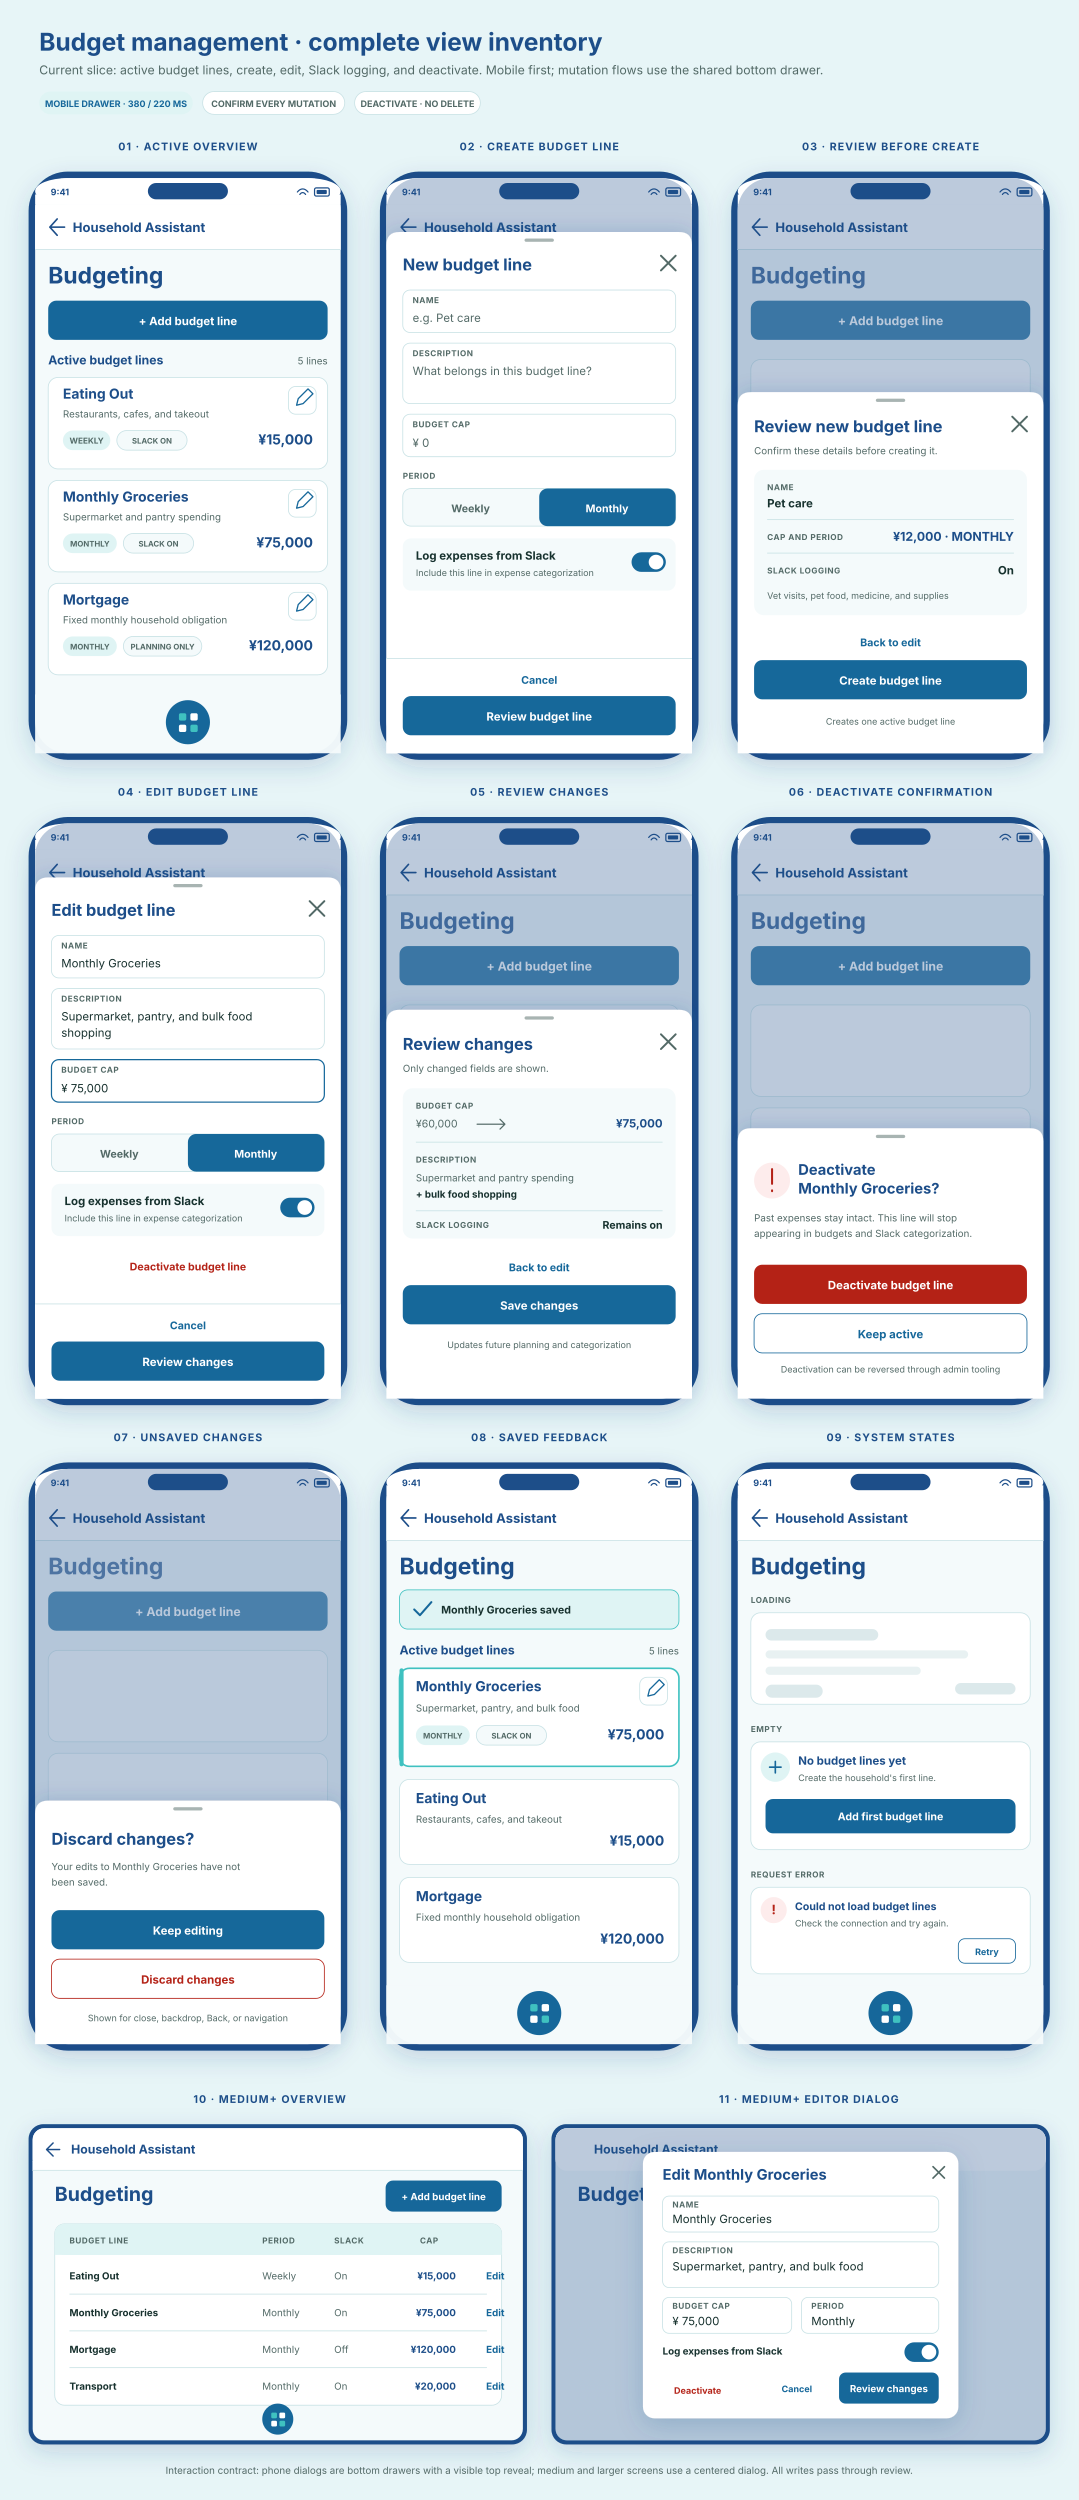
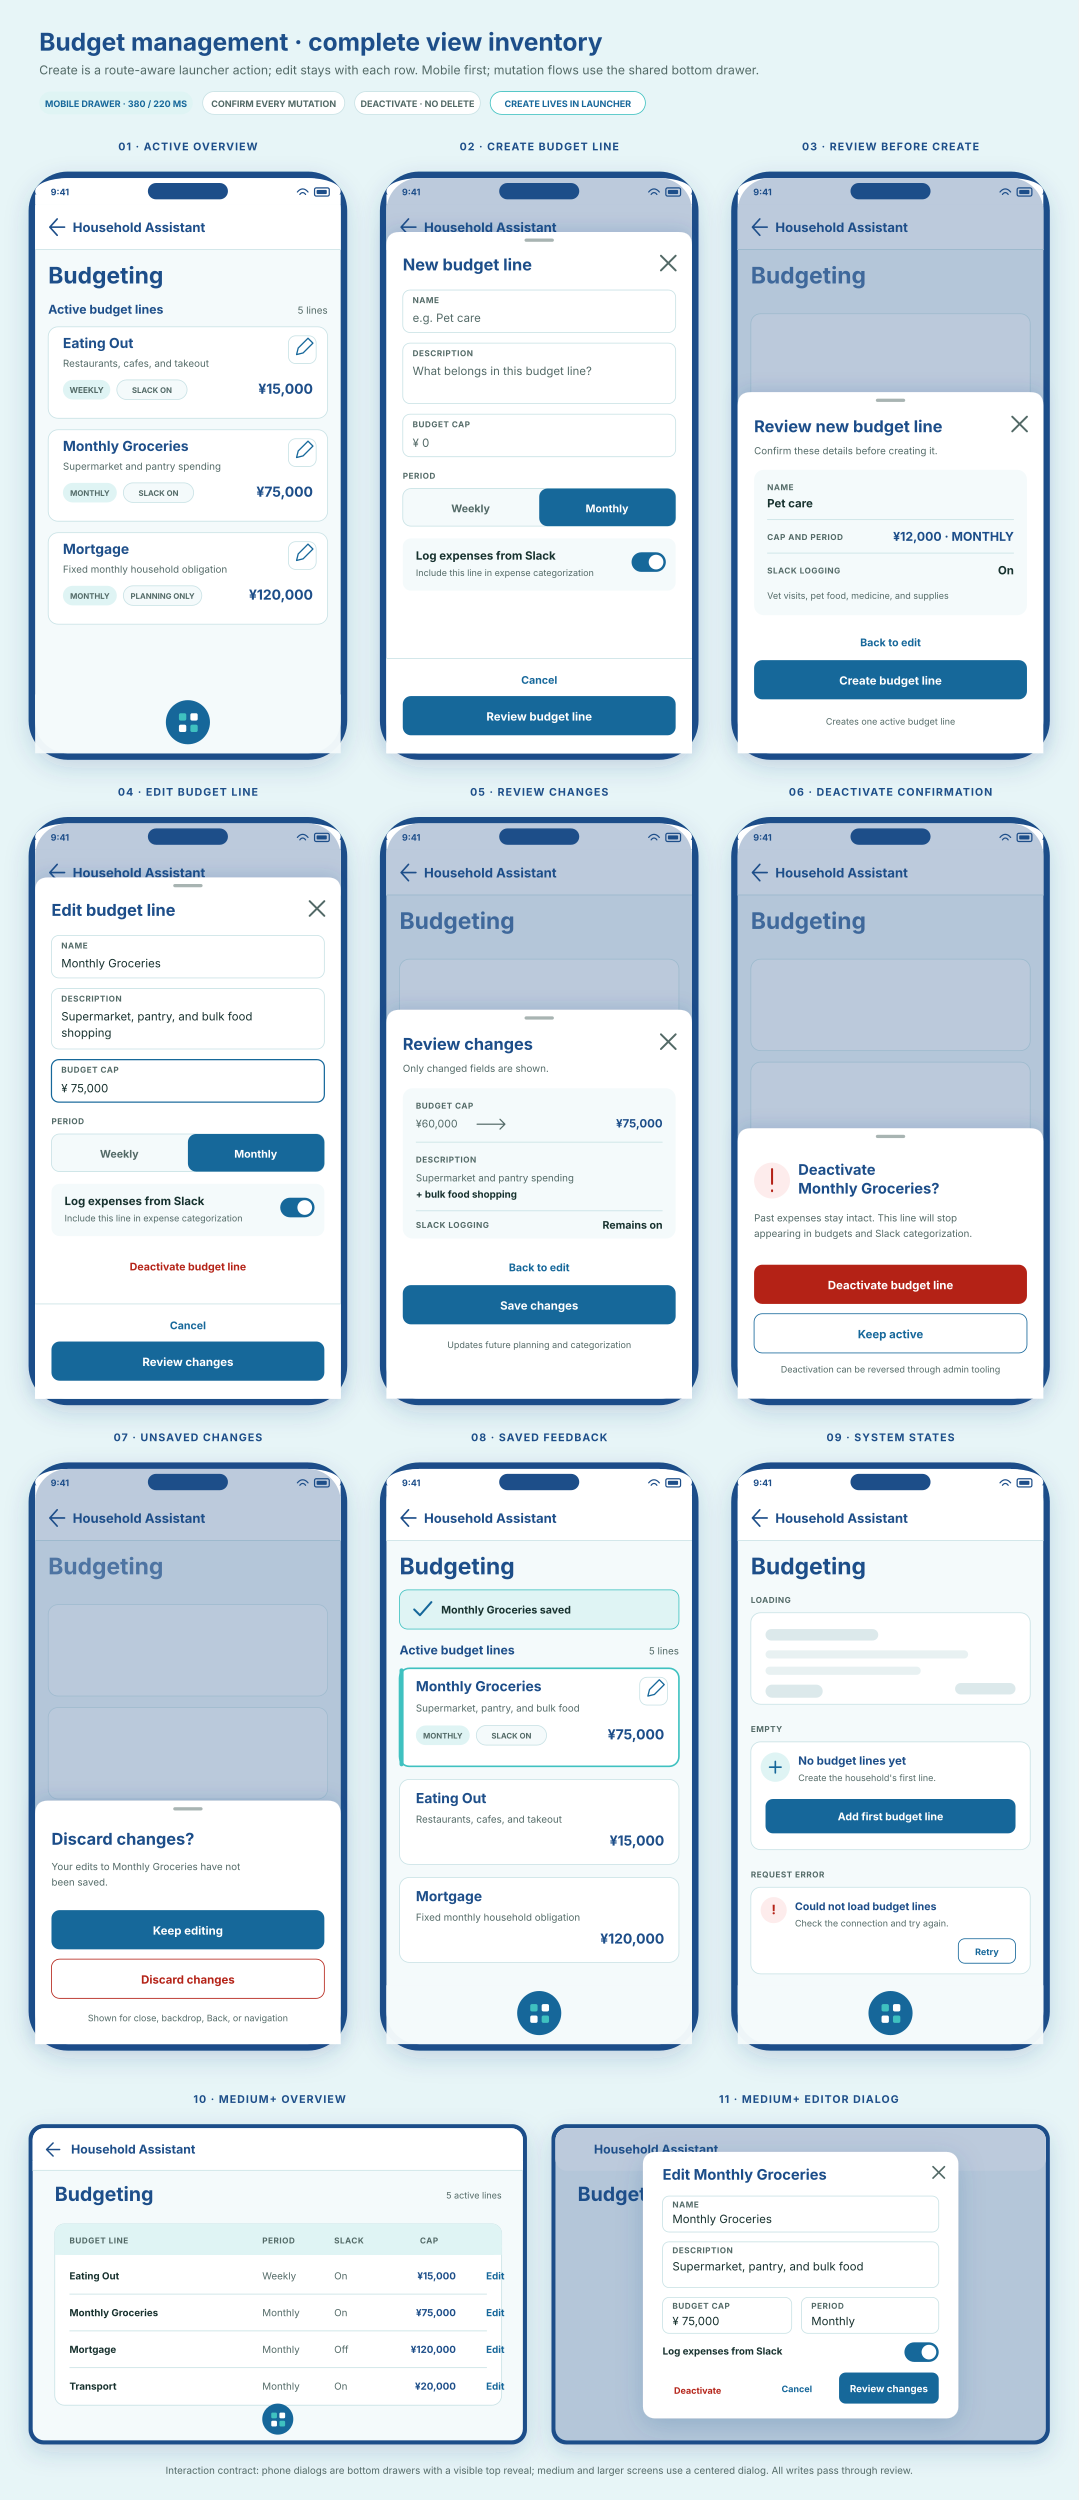
<svg xmlns="http://www.w3.org/2000/svg" width="1320" height="3060" viewBox="0 0 1320 3060" role="img" aria-labelledby="title description">
  <defs>
    <filter id="phone-shadow" x="-20%" y="-10%" width="140%" height="130%">
      <feDropShadow dx="0" dy="10" stdDeviation="14" flood-color="#1D4E89" flood-opacity="0.18" />
    </filter>
    <filter id="sheet-shadow" x="-15%" y="-20%" width="130%" height="150%">
      <feDropShadow dx="0" dy="-5" stdDeviation="10" flood-color="#1D4E89" flood-opacity="0.14" />
    </filter>
    <filter id="dialog-shadow" x="-20%" y="-20%" width="140%" height="160%">
      <feDropShadow dx="0" dy="8" stdDeviation="16" flood-color="#1D4E89" flood-opacity="0.20" />
    </filter>
    <g id="phone-shell">
      <rect x="0" y="0" width="390" height="720" rx="48" fill="#1D4E89" filter="url(#phone-shadow)" />
      <rect x="8" y="8" width="374" height="704" rx="40" fill="#F4FAFB" />
      <rect x="8" y="8" width="374" height="32" rx="40" fill="#FFFFFF" />
      <rect x="8" y="28" width="374" height="12" fill="#FFFFFF" />
      <text x="27" y="29" fill="#1D4E89" font-size="11" font-weight="700">9:41</text>
      <g fill="none" stroke="#1D4E89" stroke-width="1.5" stroke-linecap="round">
        <path d="M329 25c4-5 9-5 13 0" />
        <path d="M332 28c2-3 5-3 7 0" />
        <rect x="350" y="20" width="18" height="10" rx="2" />
      </g>
      <rect x="352.5" y="22.5" width="12.5" height="5" rx="1" fill="#1D4E89" />
      <rect x="8" y="40" width="374" height="56" fill="#FFFFFF" />
      <path d="M35 58 26 68l9 10M27 68h17" fill="none" stroke="#1D4E89" stroke-width="2" stroke-linecap="round" stroke-linejoin="round" />
      <text x="54" y="74" fill="#1D4E89" font-size="16" font-weight="700">Household Assistant</text>
      <line x1="8" y1="95.5" x2="382" y2="95.5" stroke="#C9E2E5" />
      <rect x="146" y="14" width="98" height="20" rx="10" fill="#1D4E89" />
    </g>
    <g id="nav-dock">
      <rect x="8" y="640" width="374" height="72" fill="#F4FAFB" fill-opacity="0.97" />
      <circle cx="195" cy="674" r="27" fill="#16679A" />
      <rect x="184" y="663" width="9" height="9" rx="2" fill="#3FC1C0" />
      <rect x="198" y="663" width="9" height="9" rx="2" fill="#FFFFFF" />
      <rect x="184" y="677" width="9" height="9" rx="2" fill="#FFFFFF" />
      <rect x="198" y="677" width="9" height="9" rx="2" fill="#3FC1C0" />
    </g>
    <g id="budget-underlay">
      <text x="24" y="137" fill="#1D4E89" font-size="28" font-weight="700">Budgeting</text>
-       <rect x="24" y="158" width="342" height="48" rx="10" fill="#16679A" />
-       <text x="195" y="188" fill="#FFFFFF" font-size="15" font-weight="700" text-anchor="middle">+ Add budget line</text>
-       <rect x="24" y="230" width="342" height="112" rx="12" fill="#FFFFFF" stroke="#C9E2E5" />
-       <rect x="24" y="356" width="342" height="112" rx="12" fill="#FFFFFF" stroke="#C9E2E5" />
-       <rect x="24" y="482" width="342" height="112" rx="12" fill="#FFFFFF" stroke="#C9E2E5" />
+       <rect x="24" y="174" width="342" height="112" rx="12" fill="#FFFFFF" stroke="#C9E2E5" />
+       <rect x="24" y="300" width="342" height="112" rx="12" fill="#FFFFFF" stroke="#C9E2E5" />
+       <rect x="24" y="426" width="342" height="112" rx="12" fill="#FFFFFF" stroke="#C9E2E5" />
    </g>
    <g id="drawer-handle">
      <rect x="177" y="8" width="36" height="4" rx="2" fill="#526966" opacity="0.5" />
    </g>
    <style>
      text { font-family: Inter, system-ui, -apple-system, BlinkMacSystemFont, "Segoe UI", sans-serif; }
      .board-label { fill: #1D4E89; font-size: 13px; font-weight: 700; letter-spacing: 1.25px; }
      .board-note { fill: #526966; font-size: 12px; }
      .heading { fill: #1D4E89; font-weight: 700; }
      .body { fill: #17312E; }
      .secondary { fill: #526966; }
      .field-label { fill: #526966; font-size: 10px; font-weight: 700; letter-spacing: 0.6px; }
      .field-value { fill: #17312E; font-size: 14px; }
      .button-label { font-size: 14px; font-weight: 700; text-anchor: middle; }
    </style>
  </defs>
  <rect width="1320" height="3060" fill="#E7F5F7" />
  <text id="title-visible" x="48" y="62" fill="#1D4E89" font-size="30" font-weight="750">Budget management · complete view inventory</text>
-   <text x="48" y="91" fill="#526966" font-size="15">Current slice: active budget lines, create, edit, Slack logging, and deactivate. Mobile first; mutation flows use the shared bottom drawer.</text>
+   <text x="48" y="91" fill="#526966" font-size="15">Create is a route-aware launcher action; edit stays with each row. Mobile first; mutation flows use the shared bottom drawer.</text>
  <g transform="translate(48 112)">
    <rect width="188" height="28" rx="14" fill="#DFF4F4" />
    <text x="94" y="19" fill="#16679A" font-size="11" font-weight="700" text-anchor="middle">MOBILE DRAWER · 380 / 220 MS</text>
    <rect x="200" width="174" height="28" rx="14" fill="#FFFFFF" stroke="#C9E2E5" />
    <text x="287" y="19" fill="#526966" font-size="11" font-weight="700" text-anchor="middle">CONFIRM EVERY MUTATION</text>
    <rect x="386" width="154" height="28" rx="14" fill="#FFFFFF" stroke="#C9E2E5" />
    <text x="463" y="19" fill="#526966" font-size="11" font-weight="700" text-anchor="middle">DEACTIVATE · NO DELETE</text>
+     <rect x="552" width="190" height="28" rx="14" fill="#FFFFFF" stroke="#3FC1C0" />
+     <text x="647" y="19" fill="#16679A" font-size="11" font-weight="700" text-anchor="middle">CREATE LIVES IN LAUNCHER</text>
  </g>
  <text class="board-label" x="230" y="184" text-anchor="middle">01 · ACTIVE OVERVIEW</text>
  <text class="board-label" x="660" y="184" text-anchor="middle">02 · CREATE BUDGET LINE</text>
  <text class="board-label" x="1090" y="184" text-anchor="middle">03 · REVIEW BEFORE CREATE</text>
  <g transform="translate(35 210)">
    <use href="#phone-shell" />
    <text x="24" y="137" class="heading" font-size="28">Budgeting</text>
-     <rect x="24" y="158" width="342" height="48" rx="10" fill="#16679A" />
-     <text x="195" y="188" fill="#FFFFFF" class="button-label">+ Add budget line</text>
-     <text x="24" y="236" class="heading" font-size="15">Active budget lines</text>
-     <text x="366" y="236" class="secondary" font-size="12" text-anchor="end">5 lines</text>
+     <text x="24" y="174" class="heading" font-size="15">Active budget lines</text>
+     <text x="366" y="174" class="secondary" font-size="12" text-anchor="end">5 lines</text>
    <g>
-       <rect x="24" y="252" width="342" height="112" rx="12" fill="#FFFFFF" stroke="#C9E2E5" />
-       <text x="42" y="278" class="heading" font-size="17">Eating Out</text>
-       <rect x="318" y="263" width="34" height="34" rx="9" fill="#FFFFFF" stroke="#C9E2E5" />
-       <path d="m328 286 2-8 12-12 6 6-12 12-8 2Z" fill="none" stroke="#16679A" stroke-width="1.6" stroke-linejoin="round" />
-       <text x="42" y="301" class="secondary" font-size="12">Restaurants, cafes, and takeout</text>
-       <rect x="42" y="317" width="58" height="24" rx="12" fill="#DFF4F4" />
-       <text x="71" y="333" class="secondary" font-size="10" font-weight="700" text-anchor="middle">WEEKLY</text>
-       <rect x="108" y="317" width="86" height="24" rx="12" fill="#F4FAFB" stroke="#C9E2E5" />
-       <text x="151" y="333" class="secondary" font-size="9.5" font-weight="700" text-anchor="middle">SLACK ON</text>
-       <text x="348" y="334" class="heading" font-size="17" text-anchor="end">¥15,000</text>
+       <rect x="24" y="190" width="342" height="112" rx="12" fill="#FFFFFF" stroke="#C9E2E5" />
+       <text x="42" y="216" class="heading" font-size="17">Eating Out</text>
+       <rect x="318" y="201" width="34" height="34" rx="9" fill="#FFFFFF" stroke="#C9E2E5" />
+       <path d="m328 224 2-8 12-12 6 6-12 12-8 2Z" fill="none" stroke="#16679A" stroke-width="1.6" stroke-linejoin="round" />
+       <text x="42" y="239" class="secondary" font-size="12">Restaurants, cafes, and takeout</text>
+       <rect x="42" y="255" width="58" height="24" rx="12" fill="#DFF4F4" />
+       <text x="71" y="271" class="secondary" font-size="10" font-weight="700" text-anchor="middle">WEEKLY</text>
+       <rect x="108" y="255" width="86" height="24" rx="12" fill="#F4FAFB" stroke="#C9E2E5" />
+       <text x="151" y="271" class="secondary" font-size="9.5" font-weight="700" text-anchor="middle">SLACK ON</text>
+       <text x="348" y="272" class="heading" font-size="17" text-anchor="end">¥15,000</text>
    </g>
    <g>
-       <rect x="24" y="378" width="342" height="112" rx="12" fill="#FFFFFF" stroke="#C9E2E5" />
-       <text x="42" y="404" class="heading" font-size="17">Monthly Groceries</text>
-       <rect x="318" y="389" width="34" height="34" rx="9" fill="#FFFFFF" stroke="#C9E2E5" />
-       <path d="m328 412 2-8 12-12 6 6-12 12-8 2Z" fill="none" stroke="#16679A" stroke-width="1.6" stroke-linejoin="round" />
-       <text x="42" y="427" class="secondary" font-size="12">Supermarket and pantry spending</text>
-       <rect x="42" y="443" width="66" height="24" rx="12" fill="#DFF4F4" />
-       <text x="75" y="459" class="secondary" font-size="9.5" font-weight="700" text-anchor="middle">MONTHLY</text>
-       <rect x="116" y="443" width="86" height="24" rx="12" fill="#F4FAFB" stroke="#C9E2E5" />
-       <text x="159" y="459" class="secondary" font-size="9.5" font-weight="700" text-anchor="middle">SLACK ON</text>
-       <text x="348" y="460" class="heading" font-size="17" text-anchor="end">¥75,000</text>
+       <rect x="24" y="316" width="342" height="112" rx="12" fill="#FFFFFF" stroke="#C9E2E5" />
+       <text x="42" y="342" class="heading" font-size="17">Monthly Groceries</text>
+       <rect x="318" y="327" width="34" height="34" rx="9" fill="#FFFFFF" stroke="#C9E2E5" />
+       <path d="m328 350 2-8 12-12 6 6-12 12-8 2Z" fill="none" stroke="#16679A" stroke-width="1.6" stroke-linejoin="round" />
+       <text x="42" y="365" class="secondary" font-size="12">Supermarket and pantry spending</text>
+       <rect x="42" y="381" width="66" height="24" rx="12" fill="#DFF4F4" />
+       <text x="75" y="397" class="secondary" font-size="9.5" font-weight="700" text-anchor="middle">MONTHLY</text>
+       <rect x="116" y="381" width="86" height="24" rx="12" fill="#F4FAFB" stroke="#C9E2E5" />
+       <text x="159" y="397" class="secondary" font-size="9.5" font-weight="700" text-anchor="middle">SLACK ON</text>
+       <text x="348" y="398" class="heading" font-size="17" text-anchor="end">¥75,000</text>
    </g>
    <g>
-       <rect x="24" y="504" width="342" height="112" rx="12" fill="#FFFFFF" stroke="#C9E2E5" />
-       <text x="42" y="530" class="heading" font-size="17">Mortgage</text>
-       <rect x="318" y="515" width="34" height="34" rx="9" fill="#FFFFFF" stroke="#C9E2E5" />
-       <path d="m328 538 2-8 12-12 6 6-12 12-8 2Z" fill="none" stroke="#16679A" stroke-width="1.6" stroke-linejoin="round" />
-       <text x="42" y="553" class="secondary" font-size="12">Fixed monthly household obligation</text>
-       <rect x="42" y="569" width="66" height="24" rx="12" fill="#DFF4F4" />
-       <text x="75" y="585" class="secondary" font-size="9.5" font-weight="700" text-anchor="middle">MONTHLY</text>
-       <rect x="116" y="569" width="96" height="24" rx="12" fill="#F4FAFB" stroke="#C9E2E5" />
-       <text x="164" y="585" class="secondary" font-size="9.5" font-weight="700" text-anchor="middle">PLANNING ONLY</text>
-       <text x="348" y="586" class="heading" font-size="17" text-anchor="end">¥120,000</text>
+       <rect x="24" y="442" width="342" height="112" rx="12" fill="#FFFFFF" stroke="#C9E2E5" />
+       <text x="42" y="468" class="heading" font-size="17">Mortgage</text>
+       <rect x="318" y="453" width="34" height="34" rx="9" fill="#FFFFFF" stroke="#C9E2E5" />
+       <path d="m328 476 2-8 12-12 6 6-12 12-8 2Z" fill="none" stroke="#16679A" stroke-width="1.6" stroke-linejoin="round" />
+       <text x="42" y="491" class="secondary" font-size="12">Fixed monthly household obligation</text>
+       <rect x="42" y="507" width="66" height="24" rx="12" fill="#DFF4F4" />
+       <text x="75" y="523" class="secondary" font-size="9.5" font-weight="700" text-anchor="middle">MONTHLY</text>
+       <rect x="116" y="507" width="96" height="24" rx="12" fill="#F4FAFB" stroke="#C9E2E5" />
+       <text x="164" y="523" class="secondary" font-size="9.5" font-weight="700" text-anchor="middle">PLANNING ONLY</text>
+       <text x="348" y="524" class="heading" font-size="17" text-anchor="end">¥120,000</text>
    </g>
    <use href="#nav-dock" />
  </g>
  <g transform="translate(465 210)">
    <use href="#phone-shell" />
    <use href="#budget-underlay" opacity="0.78" />
    <rect x="8" y="8" width="374" height="704" rx="40" fill="#1D4E89" opacity="0.30" />
    <g filter="url(#sheet-shadow)">
      <path d="M8 90q0-16 16-16h342q16 0 16 16v622H8Z" fill="#FFFFFF" />
      <use href="#drawer-handle" transform="translate(0 74)" />
      <text x="28" y="121" class="heading" font-size="20">New budget line</text>
      <path d="m344 103 18 18m0-18-18 18" fill="none" stroke="#526966" stroke-width="2.4" stroke-linecap="round" />
      <rect x="28" y="145" width="334" height="52" rx="9" fill="#FFFFFF" stroke="#C9E2E5" />
      <text x="40" y="161" class="field-label">NAME</text>
      <text x="40" y="184" class="secondary" font-size="14">e.g. Pet care</text>
      <rect x="28" y="210" width="334" height="74" rx="9" fill="#FFFFFF" stroke="#C9E2E5" />
      <text x="40" y="226" class="field-label">DESCRIPTION</text>
      <text x="40" y="249" class="secondary" font-size="14">What belongs in this budget line?</text>
      <rect x="28" y="297" width="334" height="52" rx="9" fill="#FFFFFF" stroke="#C9E2E5" />
      <text x="40" y="313" class="field-label">BUDGET CAP</text>
      <text x="40" y="337" class="secondary" font-size="14">¥ 0</text>
      <text x="28" y="376" class="field-label">PERIOD</text>
      <rect x="28" y="388" width="334" height="46" rx="10" fill="#F4FAFB" stroke="#C9E2E5" />
      <rect x="195" y="388" width="167" height="46" rx="10" fill="#16679A" />
      <text x="111" y="417" class="secondary" font-size="13" font-weight="700" text-anchor="middle">Weekly</text>
      <text x="278" y="417" fill="#FFFFFF" font-size="13" font-weight="700" text-anchor="middle">Monthly</text>
      <rect x="28" y="449" width="334" height="64" rx="10" fill="#F4FAFB" />
      <text x="44" y="475" class="body" font-size="14" font-weight="700">Log expenses from Slack</text>
      <text x="44" y="495" class="secondary" font-size="11">Include this line in expense categorization</text>
      <rect x="308" y="466" width="42" height="24" rx="12" fill="#16679A" />
      <circle cx="338" cy="478" r="9" fill="#FFFFFF" />
      <rect x="8" y="596" width="374" height="116" fill="#FFFFFF" />
      <line x1="8" y1="596" x2="382" y2="596" stroke="#C9E2E5" />
      <text x="195" y="627" fill="#16679A" font-size="13" font-weight="700" text-anchor="middle">Cancel</text>
      <rect x="28" y="642" width="334" height="48" rx="10" fill="#16679A" />
      <text x="195" y="672" fill="#FFFFFF" class="button-label">Review budget line</text>
    </g>
  </g>
  <g transform="translate(895 210)">
    <use href="#phone-shell" />
    <use href="#budget-underlay" opacity="0.78" />
    <rect x="8" y="8" width="374" height="704" rx="40" fill="#1D4E89" opacity="0.30" />
    <g filter="url(#sheet-shadow)">
      <path d="M8 286q0-16 16-16h342q16 0 16 16v426H8Z" fill="#FFFFFF" />
      <use href="#drawer-handle" transform="translate(0 270)" />
      <text x="28" y="319" class="heading" font-size="20">Review new budget line</text>
      <path d="m344 300 18 18m0-18-18 18" fill="none" stroke="#526966" stroke-width="2.4" stroke-linecap="round" />
      <text x="28" y="346" class="secondary" font-size="12">Confirm these details before creating it.</text>
      <rect x="28" y="365" width="334" height="178" rx="12" fill="#F4FAFB" />
      <text x="44" y="390" class="field-label">NAME</text>
      <text x="44" y="411" class="body" font-size="14" font-weight="700">Pet care</text>
      <line x1="44" y1="426" x2="346" y2="426" stroke="#C9E2E5" />
      <text x="44" y="451" class="field-label">CAP AND PERIOD</text>
      <text x="346" y="452" class="heading" font-size="15" text-anchor="end">¥12,000 · MONTHLY</text>
      <line x1="44" y1="467" x2="346" y2="467" stroke="#C9E2E5" />
      <text x="44" y="492" class="field-label">SLACK LOGGING</text>
      <text x="346" y="493" class="body" font-size="14" font-weight="700" text-anchor="end">On</text>
      <text x="44" y="523" class="secondary" font-size="11">Vet visits, pet food, medicine, and supplies</text>
      <text x="195" y="581" fill="#16679A" font-size="13" font-weight="700" text-anchor="middle">Back to edit</text>
      <rect x="28" y="598" width="334" height="48" rx="10" fill="#16679A" />
      <text x="195" y="628" fill="#FFFFFF" class="button-label">Create budget line</text>
      <text x="195" y="677" class="secondary" font-size="11" text-anchor="middle">Creates one active budget line</text>
    </g>
  </g>
  <text class="board-label" x="230" y="974" text-anchor="middle">04 · EDIT BUDGET LINE</text>
  <text class="board-label" x="660" y="974" text-anchor="middle">05 · REVIEW CHANGES</text>
  <text class="board-label" x="1090" y="974" text-anchor="middle">06 · DEACTIVATE CONFIRMATION</text>
  <g transform="translate(35 1000)">
    <use href="#phone-shell" />
    <use href="#budget-underlay" opacity="0.78" />
    <rect x="8" y="8" width="374" height="704" rx="40" fill="#1D4E89" opacity="0.30" />
    <g filter="url(#sheet-shadow)">
      <path d="M8 90q0-16 16-16h342q16 0 16 16v622H8Z" fill="#FFFFFF" />
      <use href="#drawer-handle" transform="translate(0 74)" />
      <text x="28" y="121" class="heading" font-size="20">Edit budget line</text>
      <path d="m344 103 18 18m0-18-18 18" fill="none" stroke="#526966" stroke-width="2.4" stroke-linecap="round" />
      <rect x="28" y="145" width="334" height="52" rx="9" fill="#FFFFFF" stroke="#C9E2E5" />
      <text x="40" y="161" class="field-label">NAME</text>
      <text x="40" y="184" class="field-value">Monthly Groceries</text>
      <rect x="28" y="210" width="334" height="74" rx="9" fill="#FFFFFF" stroke="#C9E2E5" />
      <text x="40" y="226" class="field-label">DESCRIPTION</text>
      <text x="40" y="249" class="field-value">Supermarket, pantry, and bulk food</text>
      <text x="40" y="269" class="field-value">shopping</text>
      <rect x="28" y="297" width="334" height="52" rx="9" fill="#FFFFFF" stroke="#16679A" stroke-width="1.5" />
      <text x="40" y="313" class="field-label">BUDGET CAP</text>
      <text x="40" y="337" class="field-value">¥ 75,000</text>
      <text x="28" y="376" class="field-label">PERIOD</text>
      <rect x="28" y="388" width="334" height="46" rx="10" fill="#F4FAFB" stroke="#C9E2E5" />
      <rect x="195" y="388" width="167" height="46" rx="10" fill="#16679A" />
      <text x="111" y="417" class="secondary" font-size="13" font-weight="700" text-anchor="middle">Weekly</text>
      <text x="278" y="417" fill="#FFFFFF" font-size="13" font-weight="700" text-anchor="middle">Monthly</text>
      <rect x="28" y="449" width="334" height="64" rx="10" fill="#F4FAFB" />
      <text x="44" y="475" class="body" font-size="14" font-weight="700">Log expenses from Slack</text>
      <text x="44" y="495" class="secondary" font-size="11">Include this line in expense categorization</text>
      <rect x="308" y="466" width="42" height="24" rx="12" fill="#16679A" />
      <circle cx="338" cy="478" r="9" fill="#FFFFFF" />
      <text x="195" y="555" fill="#B42318" font-size="13" font-weight="700" text-anchor="middle">Deactivate budget line</text>
      <rect x="8" y="596" width="374" height="116" fill="#FFFFFF" />
      <line x1="8" y1="596" x2="382" y2="596" stroke="#C9E2E5" />
      <text x="195" y="627" fill="#16679A" font-size="13" font-weight="700" text-anchor="middle">Cancel</text>
      <rect x="28" y="642" width="334" height="48" rx="10" fill="#16679A" />
      <text x="195" y="672" fill="#FFFFFF" class="button-label">Review changes</text>
    </g>
  </g>
  <g transform="translate(465 1000)">
    <use href="#phone-shell" />
    <use href="#budget-underlay" opacity="0.78" />
    <rect x="8" y="8" width="374" height="704" rx="40" fill="#1D4E89" opacity="0.30" />
    <g filter="url(#sheet-shadow)">
      <path d="M8 252q0-16 16-16h342q16 0 16 16v460H8Z" fill="#FFFFFF" />
      <use href="#drawer-handle" transform="translate(0 236)" />
      <text x="28" y="285" class="heading" font-size="20">Review changes</text>
      <path d="m344 266 18 18m0-18-18 18" fill="none" stroke="#526966" stroke-width="2.4" stroke-linecap="round" />
      <text x="28" y="312" class="secondary" font-size="12">Only changed fields are shown.</text>
      <rect x="28" y="332" width="334" height="184" rx="12" fill="#F4FAFB" />
      <text x="44" y="357" class="field-label">BUDGET CAP</text>
      <text x="44" y="380" class="secondary" font-size="13">¥60,000</text>
      <path d="M119 376h34m-6-6 6 6-6 6" fill="none" stroke="#526966" stroke-width="1.5" stroke-linecap="round" stroke-linejoin="round" />
      <text x="346" y="380" class="heading" font-size="14" text-anchor="end">¥75,000</text>
      <line x1="44" y1="398" x2="346" y2="398" stroke="#C9E2E5" />
      <text x="44" y="423" class="field-label">DESCRIPTION</text>
      <text x="44" y="446" class="secondary" font-size="12">Supermarket and pantry spending</text>
      <text x="44" y="466" class="body" font-size="12" font-weight="700">+ bulk food shopping</text>
      <line x1="44" y1="482" x2="346" y2="482" stroke="#C9E2E5" />
      <text x="44" y="503" class="field-label">SLACK LOGGING</text>
      <text x="346" y="504" class="body" font-size="13" font-weight="700" text-anchor="end">Remains on</text>
      <text x="195" y="556" fill="#16679A" font-size="13" font-weight="700" text-anchor="middle">Back to edit</text>
      <rect x="28" y="573" width="334" height="48" rx="10" fill="#16679A" />
      <text x="195" y="603" fill="#FFFFFF" class="button-label">Save changes</text>
      <text x="195" y="650" class="secondary" font-size="11" text-anchor="middle">Updates future planning and categorization</text>
    </g>
  </g>
  <g transform="translate(895 1000)">
    <use href="#phone-shell" />
    <use href="#budget-underlay" opacity="0.78" />
    <rect x="8" y="8" width="374" height="704" rx="40" fill="#1D4E89" opacity="0.30" />
    <g filter="url(#sheet-shadow)">
      <path d="M8 397q0-16 16-16h342q16 0 16 16v315H8Z" fill="#FFFFFF" />
      <use href="#drawer-handle" transform="translate(0 381)" />
      <circle cx="50" cy="445" r="22" fill="#FDECEC" />
      <path d="M50 431v18m0 8v1" fill="none" stroke="#B42318" stroke-width="2.5" stroke-linecap="round" />
      <text x="82" y="438" class="heading" font-size="18">Deactivate</text>
      <text x="82" y="461" class="heading" font-size="18">Monthly Groceries?</text>
      <text x="28" y="495" class="secondary" font-size="12">
        <tspan x="28" dy="0">Past expenses stay intact. This line will stop</tspan>
        <tspan x="28" dy="19">appearing in budgets and Slack categorization.</tspan>
      </text>
      <rect x="28" y="548" width="334" height="48" rx="10" fill="#B42318" />
      <text x="195" y="578" fill="#FFFFFF" class="button-label">Deactivate budget line</text>
      <rect x="28" y="608" width="334" height="48" rx="10" fill="#FFFFFF" stroke="#16679A" />
      <text x="195" y="638" fill="#16679A" class="button-label">Keep active</text>
      <text x="195" y="680" class="secondary" font-size="11" text-anchor="middle">Deactivation can be reversed through admin tooling</text>
    </g>
  </g>
  <text class="board-label" x="230" y="1764" text-anchor="middle">07 · UNSAVED CHANGES</text>
  <text class="board-label" x="660" y="1764" text-anchor="middle">08 · SAVED FEEDBACK</text>
  <text class="board-label" x="1090" y="1764" text-anchor="middle">09 · SYSTEM STATES</text>
  <g transform="translate(35 1790)">
    <use href="#phone-shell" />
    <use href="#budget-underlay" opacity="0.68" />
    <rect x="8" y="8" width="374" height="704" rx="40" fill="#1D4E89" opacity="0.30" />
    <g filter="url(#sheet-shadow)">
      <path d="M8 430q0-16 16-16h342q16 0 16 16v282H8Z" fill="#FFFFFF" />
      <use href="#drawer-handle" transform="translate(0 414)" />
      <text x="28" y="468" class="heading" font-size="20">Discard changes?</text>
      <text x="28" y="499" class="secondary" font-size="12">
        <tspan x="28" dy="0">Your edits to Monthly Groceries have not</tspan>
        <tspan x="28" dy="19">been saved.</tspan>
      </text>
      <rect x="28" y="548" width="334" height="48" rx="10" fill="#16679A" />
      <text x="195" y="578" fill="#FFFFFF" class="button-label">Keep editing</text>
      <rect x="28" y="608" width="334" height="48" rx="10" fill="#FFFFFF" stroke="#B42318" />
      <text x="195" y="638" fill="#B42318" class="button-label">Discard changes</text>
      <text x="195" y="684" class="secondary" font-size="11" text-anchor="middle">Shown for close, backdrop, Back, or navigation</text>
    </g>
  </g>
  <g transform="translate(465 1790)">
    <use href="#phone-shell" />
    <text x="24" y="137" class="heading" font-size="28">Budgeting</text>
    <rect x="24" y="156" width="342" height="48" rx="10" fill="#DFF4F4" stroke="#3FC1C0" />
    <path d="m42 180 7 7 14-16" fill="none" stroke="#16679A" stroke-width="2.5" stroke-linecap="round" stroke-linejoin="round" />
    <text x="75" y="185" class="body" font-size="13" font-weight="700">Monthly Groceries saved</text>
    <text x="24" y="235" class="heading" font-size="15">Active budget lines</text>
    <text x="366" y="235" class="secondary" font-size="12" text-anchor="end">5 lines</text>
    <g>
      <rect x="24" y="252" width="342" height="120" rx="12" fill="#FFFFFF" stroke="#3FC1C0" stroke-width="2" />
      <rect x="24" y="252" width="5" height="120" rx="2.5" fill="#3FC1C0" />
      <text x="44" y="280" class="heading" font-size="17">Monthly Groceries</text>
      <rect x="318" y="263" width="34" height="34" rx="9" fill="#FFFFFF" stroke="#C9E2E5" />
      <path d="m328 286 2-8 12-12 6 6-12 12-8 2Z" fill="none" stroke="#16679A" stroke-width="1.6" stroke-linejoin="round" />
      <text x="44" y="305" class="secondary" font-size="12">Supermarket, pantry, and bulk food</text>
      <rect x="44" y="322" width="66" height="24" rx="12" fill="#DFF4F4" />
      <text x="77" y="338" class="secondary" font-size="9.5" font-weight="700" text-anchor="middle">MONTHLY</text>
      <rect x="118" y="322" width="86" height="24" rx="12" fill="#F4FAFB" stroke="#C9E2E5" />
      <text x="161" y="338" class="secondary" font-size="9.5" font-weight="700" text-anchor="middle">SLACK ON</text>
      <text x="348" y="339" class="heading" font-size="17" text-anchor="end">¥75,000</text>
    </g>
    <rect x="24" y="388" width="342" height="104" rx="12" fill="#FFFFFF" stroke="#C9E2E5" />
    <text x="44" y="417" class="heading" font-size="17">Eating Out</text>
    <text x="44" y="441" class="secondary" font-size="12">Restaurants, cafes, and takeout</text>
    <text x="348" y="469" class="heading" font-size="17" text-anchor="end">¥15,000</text>
    <rect x="24" y="508" width="342" height="104" rx="12" fill="#FFFFFF" stroke="#C9E2E5" />
    <text x="44" y="537" class="heading" font-size="17">Mortgage</text>
    <text x="44" y="561" class="secondary" font-size="12">Fixed monthly household obligation</text>
    <text x="348" y="589" class="heading" font-size="17" text-anchor="end">¥120,000</text>
    <use href="#nav-dock" />
  </g>
  <g transform="translate(895 1790)">
    <use href="#phone-shell" />
    <text x="24" y="137" class="heading" font-size="28">Budgeting</text>
    <text x="24" y="172" class="field-label">LOADING</text>
    <rect x="24" y="184" width="342" height="112" rx="12" fill="#FFFFFF" stroke="#C9E2E5" />
    <rect x="42" y="204" width="138" height="14" rx="7" fill="#DCE9EB" />
    <rect x="42" y="230" width="248" height="10" rx="5" fill="#E8F1F2" />
    <rect x="42" y="250" width="190" height="10" rx="5" fill="#E8F1F2" />
    <rect x="42" y="272" width="70" height="16" rx="8" fill="#DCE9EB" />
    <rect x="274" y="270" width="74" height="14" rx="7" fill="#DCE9EB" />
    <text x="24" y="330" class="field-label">EMPTY</text>
    <rect x="24" y="342" width="342" height="132" rx="12" fill="#FFFFFF" stroke="#C9E2E5" />
    <circle cx="54" cy="373" r="18" fill="#DFF4F4" />
    <path d="M47 373h14m-7-7v14" stroke="#16679A" stroke-width="2" stroke-linecap="round" />
    <text x="82" y="370" class="heading" font-size="14">No budget lines yet</text>
    <text x="82" y="390" class="secondary" font-size="11">Create the household's first line.</text>
    <rect x="42" y="412" width="306" height="42" rx="9" fill="#16679A" />
    <text x="195" y="438" fill="#FFFFFF" font-size="13" font-weight="700" text-anchor="middle">Add first budget line</text>
    <text x="24" y="508" class="field-label">REQUEST ERROR</text>
    <rect x="24" y="520" width="342" height="106" rx="12" fill="#FFFFFF" stroke="#C9E2E5" />
    <circle cx="52" cy="548" r="16" fill="#FDECEC" />
    <text x="52" y="553" fill="#B42318" font-size="16" font-weight="700" text-anchor="middle">!</text>
    <text x="78" y="548" class="heading" font-size="13">Could not load budget lines</text>
    <text x="78" y="568" class="secondary" font-size="11">Check the connection and try again.</text>
    <rect x="278" y="583" width="70" height="30" rx="8" fill="#FFFFFF" stroke="#16679A" />
    <text x="313" y="603" fill="#16679A" font-size="11" font-weight="700" text-anchor="middle">Retry</text>
    <use href="#nav-dock" />
  </g>
  <text class="board-label" x="330" y="2574" text-anchor="middle">10 · MEDIUM+ OVERVIEW</text>
  <text class="board-label" x="990" y="2574" text-anchor="middle">11 · MEDIUM+ EDITOR DIALOG</text>
  <g transform="translate(35 2600)">
    <rect width="610" height="392" rx="18" fill="#1D4E89" filter="url(#phone-shadow)" />
    <rect x="5" y="5" width="600" height="382" rx="14" fill="#F4FAFB" />
    <rect x="5" y="5" width="600" height="52" rx="14" fill="#FFFFFF" />
    <rect x="5" y="45" width="600" height="12" fill="#FFFFFF" />
    <path d="M30 23 22 31l8 8M23 31h15" fill="none" stroke="#1D4E89" stroke-width="1.8" stroke-linecap="round" stroke-linejoin="round" />
    <text x="52" y="36" class="heading" font-size="15">Household Assistant</text>
    <line x1="5" y1="56.5" x2="605" y2="56.5" stroke="#C9E2E5" />
    <text x="32" y="94" class="heading" font-size="24">Budgeting</text>
-     <rect x="437" y="69" width="142" height="38" rx="9" fill="#16679A" />
-     <text x="508" y="93" fill="#FFFFFF" font-size="12" font-weight="700" text-anchor="middle">+ Add budget line</text>
+     <text x="579" y="91" class="secondary" font-size="11" text-anchor="end">5 active lines</text>
    <rect x="32" y="122" width="547" height="222" rx="12" fill="#FFFFFF" stroke="#C9E2E5" />
    <rect x="32" y="122" width="547" height="38" rx="12" fill="#DFF4F4" />
    <rect x="32" y="148" width="547" height="12" fill="#DFF4F4" />
    <g class="field-label">
      <text x="50" y="146">BUDGET LINE</text>
      <text x="286" y="146">PERIOD</text>
      <text x="374" y="146">SLACK</text>
      <text x="479" y="146">CAP</text>
    </g>
    <g font-size="12">
      <text x="50" y="190" class="body" font-weight="700">Eating Out</text>
      <text x="286" y="190" class="secondary">Weekly</text>
      <text x="374" y="190" class="secondary">On</text>
      <text x="523" y="190" class="heading" text-anchor="end">¥15,000</text>
      <text x="560" y="190" fill="#16679A" font-weight="700">Edit</text>
      <line x1="50" y1="208" x2="561" y2="208" stroke="#C9E2E5" />
      <text x="50" y="235" class="body" font-weight="700">Monthly Groceries</text>
      <text x="286" y="235" class="secondary">Monthly</text>
      <text x="374" y="235" class="secondary">On</text>
      <text x="523" y="235" class="heading" text-anchor="end">¥75,000</text>
      <text x="560" y="235" fill="#16679A" font-weight="700">Edit</text>
      <line x1="50" y1="253" x2="561" y2="253" stroke="#C9E2E5" />
      <text x="50" y="280" class="body" font-weight="700">Mortgage</text>
      <text x="286" y="280" class="secondary">Monthly</text>
      <text x="374" y="280" class="secondary">Off</text>
      <text x="523" y="280" class="heading" text-anchor="end">¥120,000</text>
      <text x="560" y="280" fill="#16679A" font-weight="700">Edit</text>
      <line x1="50" y1="298" x2="561" y2="298" stroke="#C9E2E5" />
      <text x="50" y="325" class="body" font-weight="700">Transport</text>
      <text x="286" y="325" class="secondary">Monthly</text>
      <text x="374" y="325" class="secondary">On</text>
      <text x="523" y="325" class="heading" text-anchor="end">¥20,000</text>
      <text x="560" y="325" fill="#16679A" font-weight="700">Edit</text>
    </g>
    <circle cx="305" cy="361" r="19" fill="#16679A" />
    <rect x="297" y="353" width="7" height="7" rx="1.5" fill="#3FC1C0" />
    <rect x="307" y="353" width="7" height="7" rx="1.5" fill="#FFFFFF" />
    <rect x="297" y="363" width="7" height="7" rx="1.5" fill="#FFFFFF" />
    <rect x="307" y="363" width="7" height="7" rx="1.5" fill="#3FC1C0" />
  </g>
  <g transform="translate(675 2600)">
    <rect width="610" height="392" rx="18" fill="#1D4E89" filter="url(#phone-shadow)" />
    <rect x="5" y="5" width="600" height="382" rx="14" fill="#F4FAFB" />
    <rect x="5" y="5" width="600" height="52" rx="14" fill="#FFFFFF" />
    <text x="52" y="36" class="heading" font-size="15">Household Assistant</text>
    <text x="32" y="94" class="heading" font-size="24">Budgeting</text>
    <rect x="5" y="5" width="600" height="382" rx="14" fill="#1D4E89" opacity="0.30" />
    <g filter="url(#dialog-shadow)">
      <rect x="112" y="34" width="386" height="326" rx="14" fill="#FFFFFF" />
      <text x="136" y="68" class="heading" font-size="18">Edit Monthly Groceries</text>
      <path d="m467 52 14 14m0-14-14 14" fill="none" stroke="#526966" stroke-width="2" stroke-linecap="round" />
      <rect x="136" y="88" width="338" height="44" rx="8" fill="#FFFFFF" stroke="#C9E2E5" />
      <text x="148" y="102" class="field-label">NAME</text>
      <text x="148" y="121" class="field-value">Monthly Groceries</text>
      <rect x="136" y="144" width="338" height="56" rx="8" fill="#FFFFFF" stroke="#C9E2E5" />
      <text x="148" y="158" class="field-label">DESCRIPTION</text>
      <text x="148" y="179" class="field-value">Supermarket, pantry, and bulk food</text>
      <rect x="136" y="212" width="158" height="44" rx="8" fill="#FFFFFF" stroke="#C9E2E5" />
      <text x="148" y="226" class="field-label">BUDGET CAP</text>
      <text x="148" y="246" class="field-value">¥ 75,000</text>
      <rect x="306" y="212" width="168" height="44" rx="8" fill="#FFFFFF" stroke="#C9E2E5" />
      <text x="318" y="226" class="field-label">PERIOD</text>
      <text x="318" y="246" class="field-value">Monthly</text>
      <text x="136" y="282" class="body" font-size="12" font-weight="700">Log expenses from Slack</text>
      <rect x="432" y="267" width="42" height="24" rx="12" fill="#16679A" />
      <circle cx="462" cy="279" r="9" fill="#FFFFFF" />
      <text x="150" y="330" fill="#B42318" font-size="11" font-weight="700">Deactivate</text>
      <rect x="352" y="304" width="122" height="38" rx="8" fill="#16679A" />
      <text x="413" y="328" fill="#FFFFFF" font-size="12" font-weight="700" text-anchor="middle">Review changes</text>
      <text x="319" y="328" fill="#16679A" font-size="11" font-weight="700" text-anchor="end">Cancel</text>
    </g>
  </g>
  <text x="660" y="3028" fill="#526966" font-size="12" text-anchor="middle">Interaction contract: phone dialogs are bottom drawers with a visible top reveal; medium and larger screens use a centered dialog. All writes pass through review.</text>
</svg>
